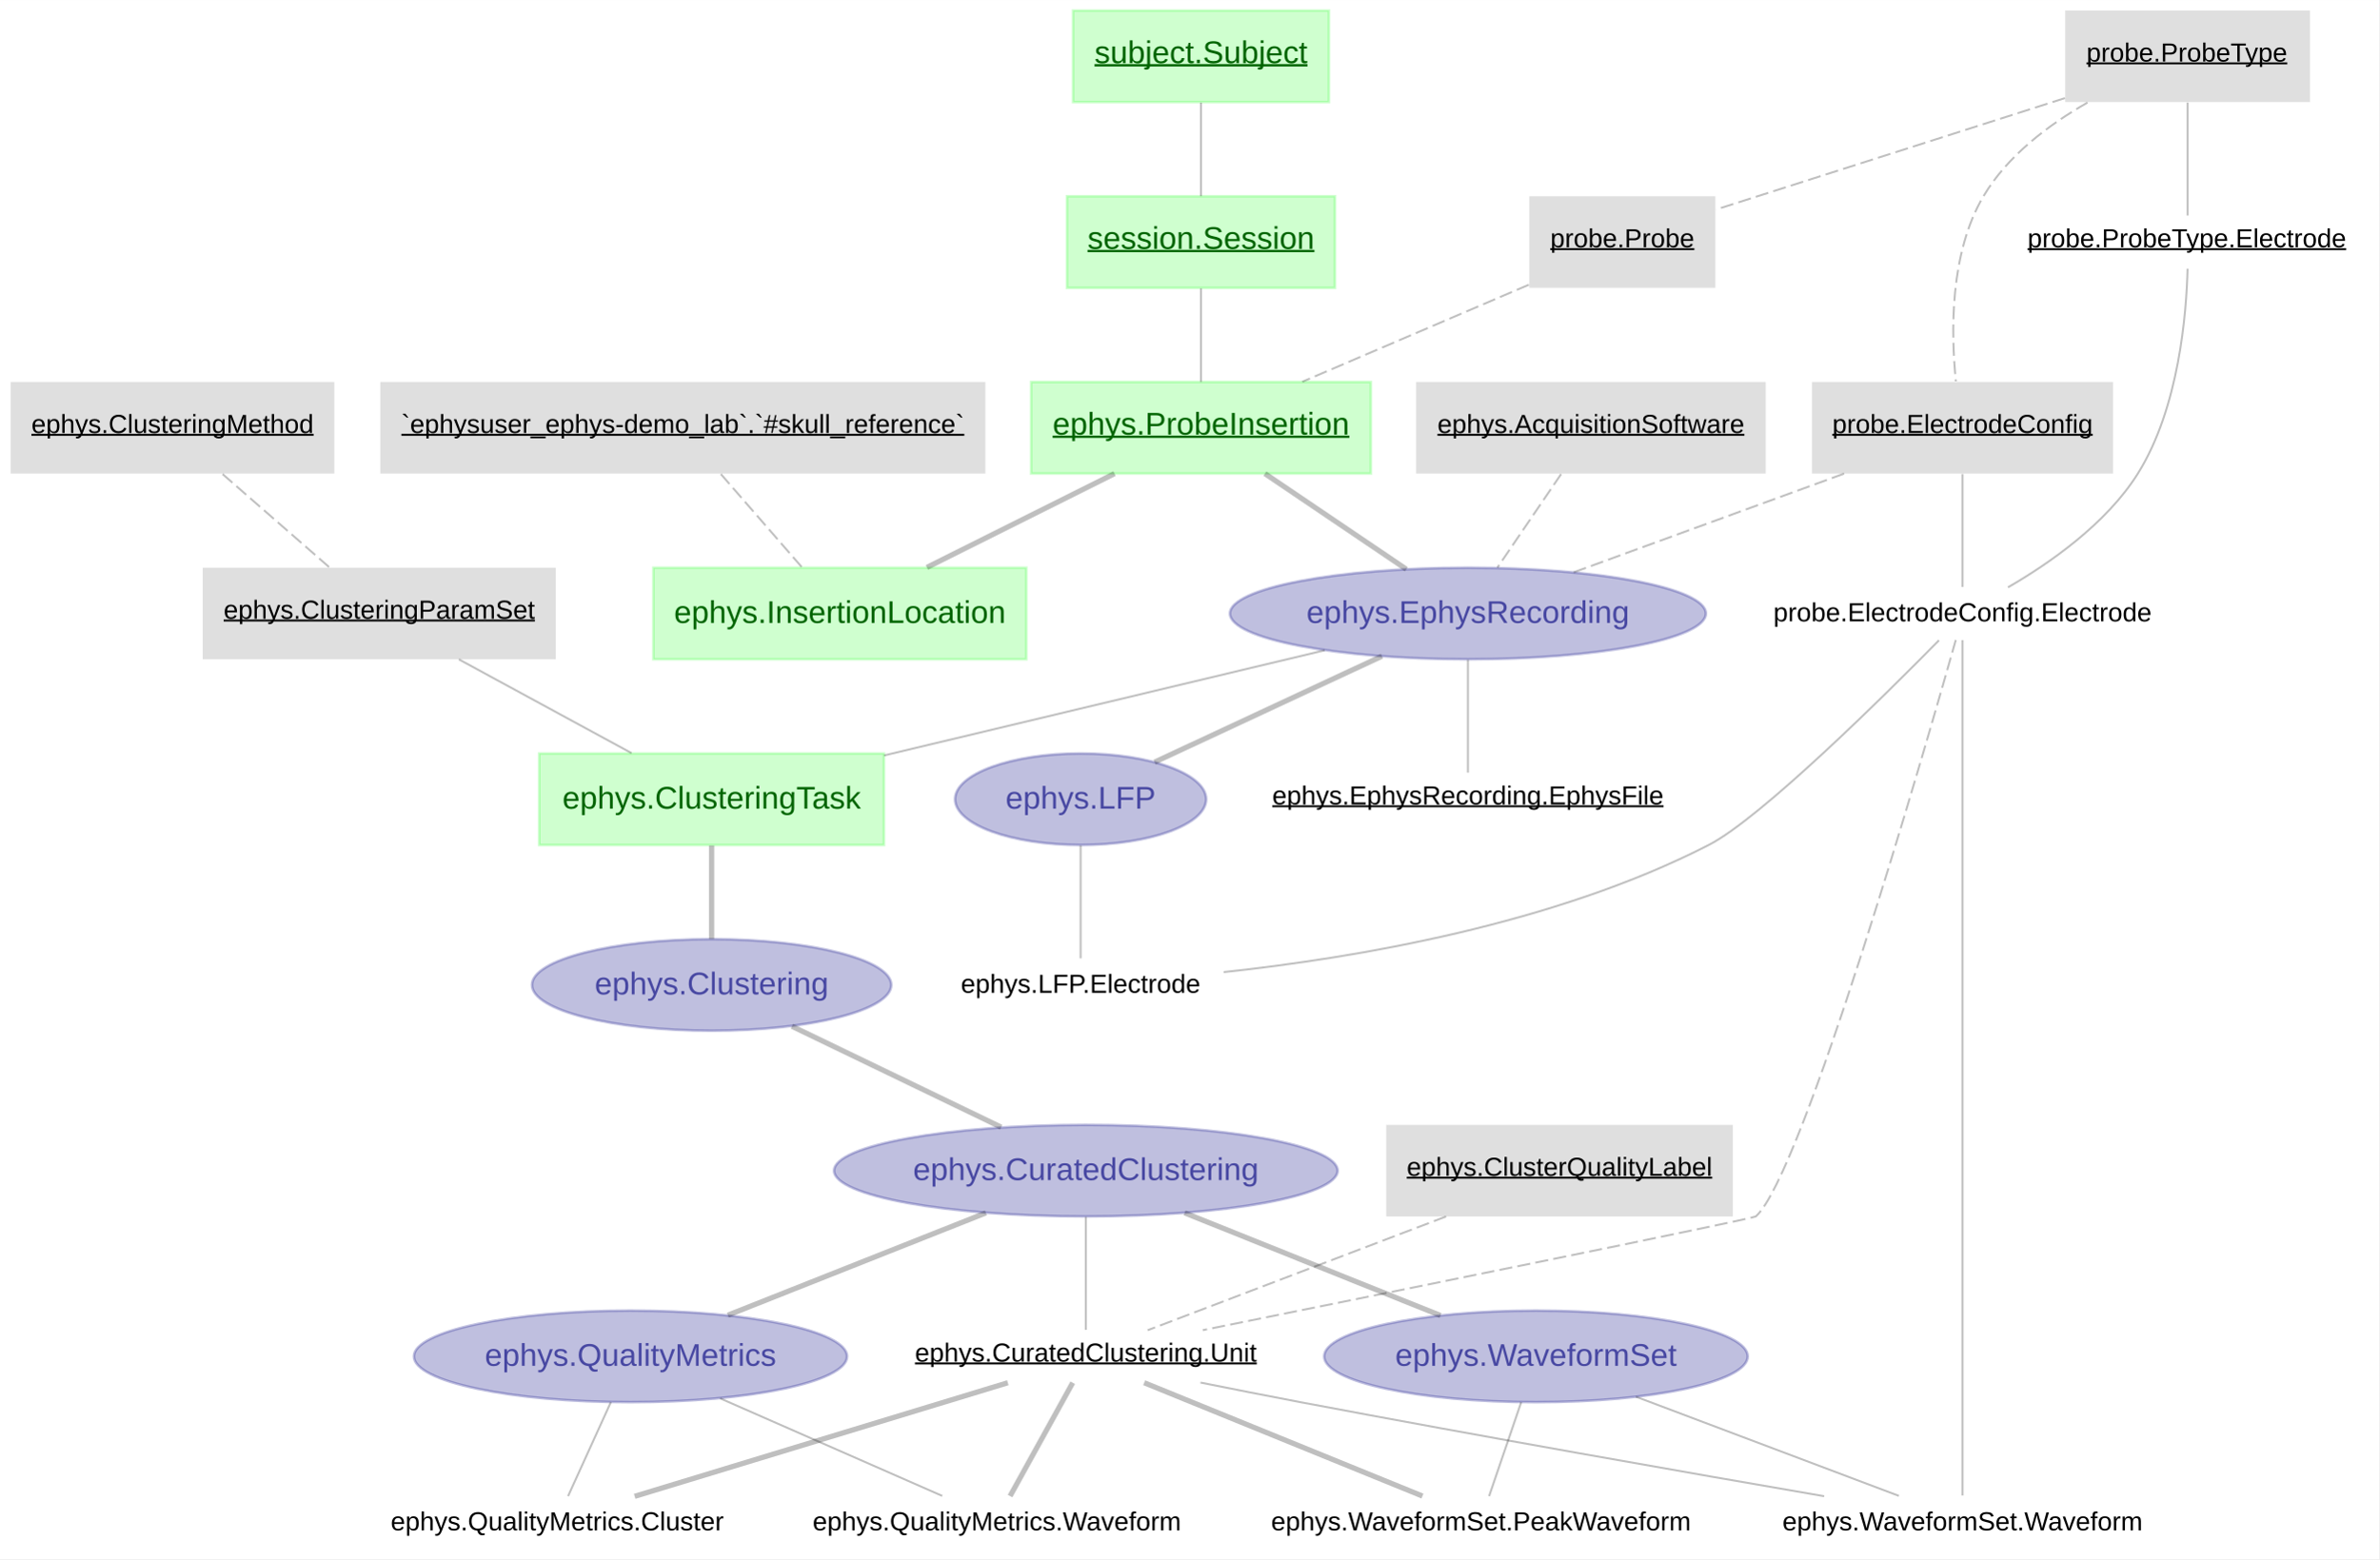
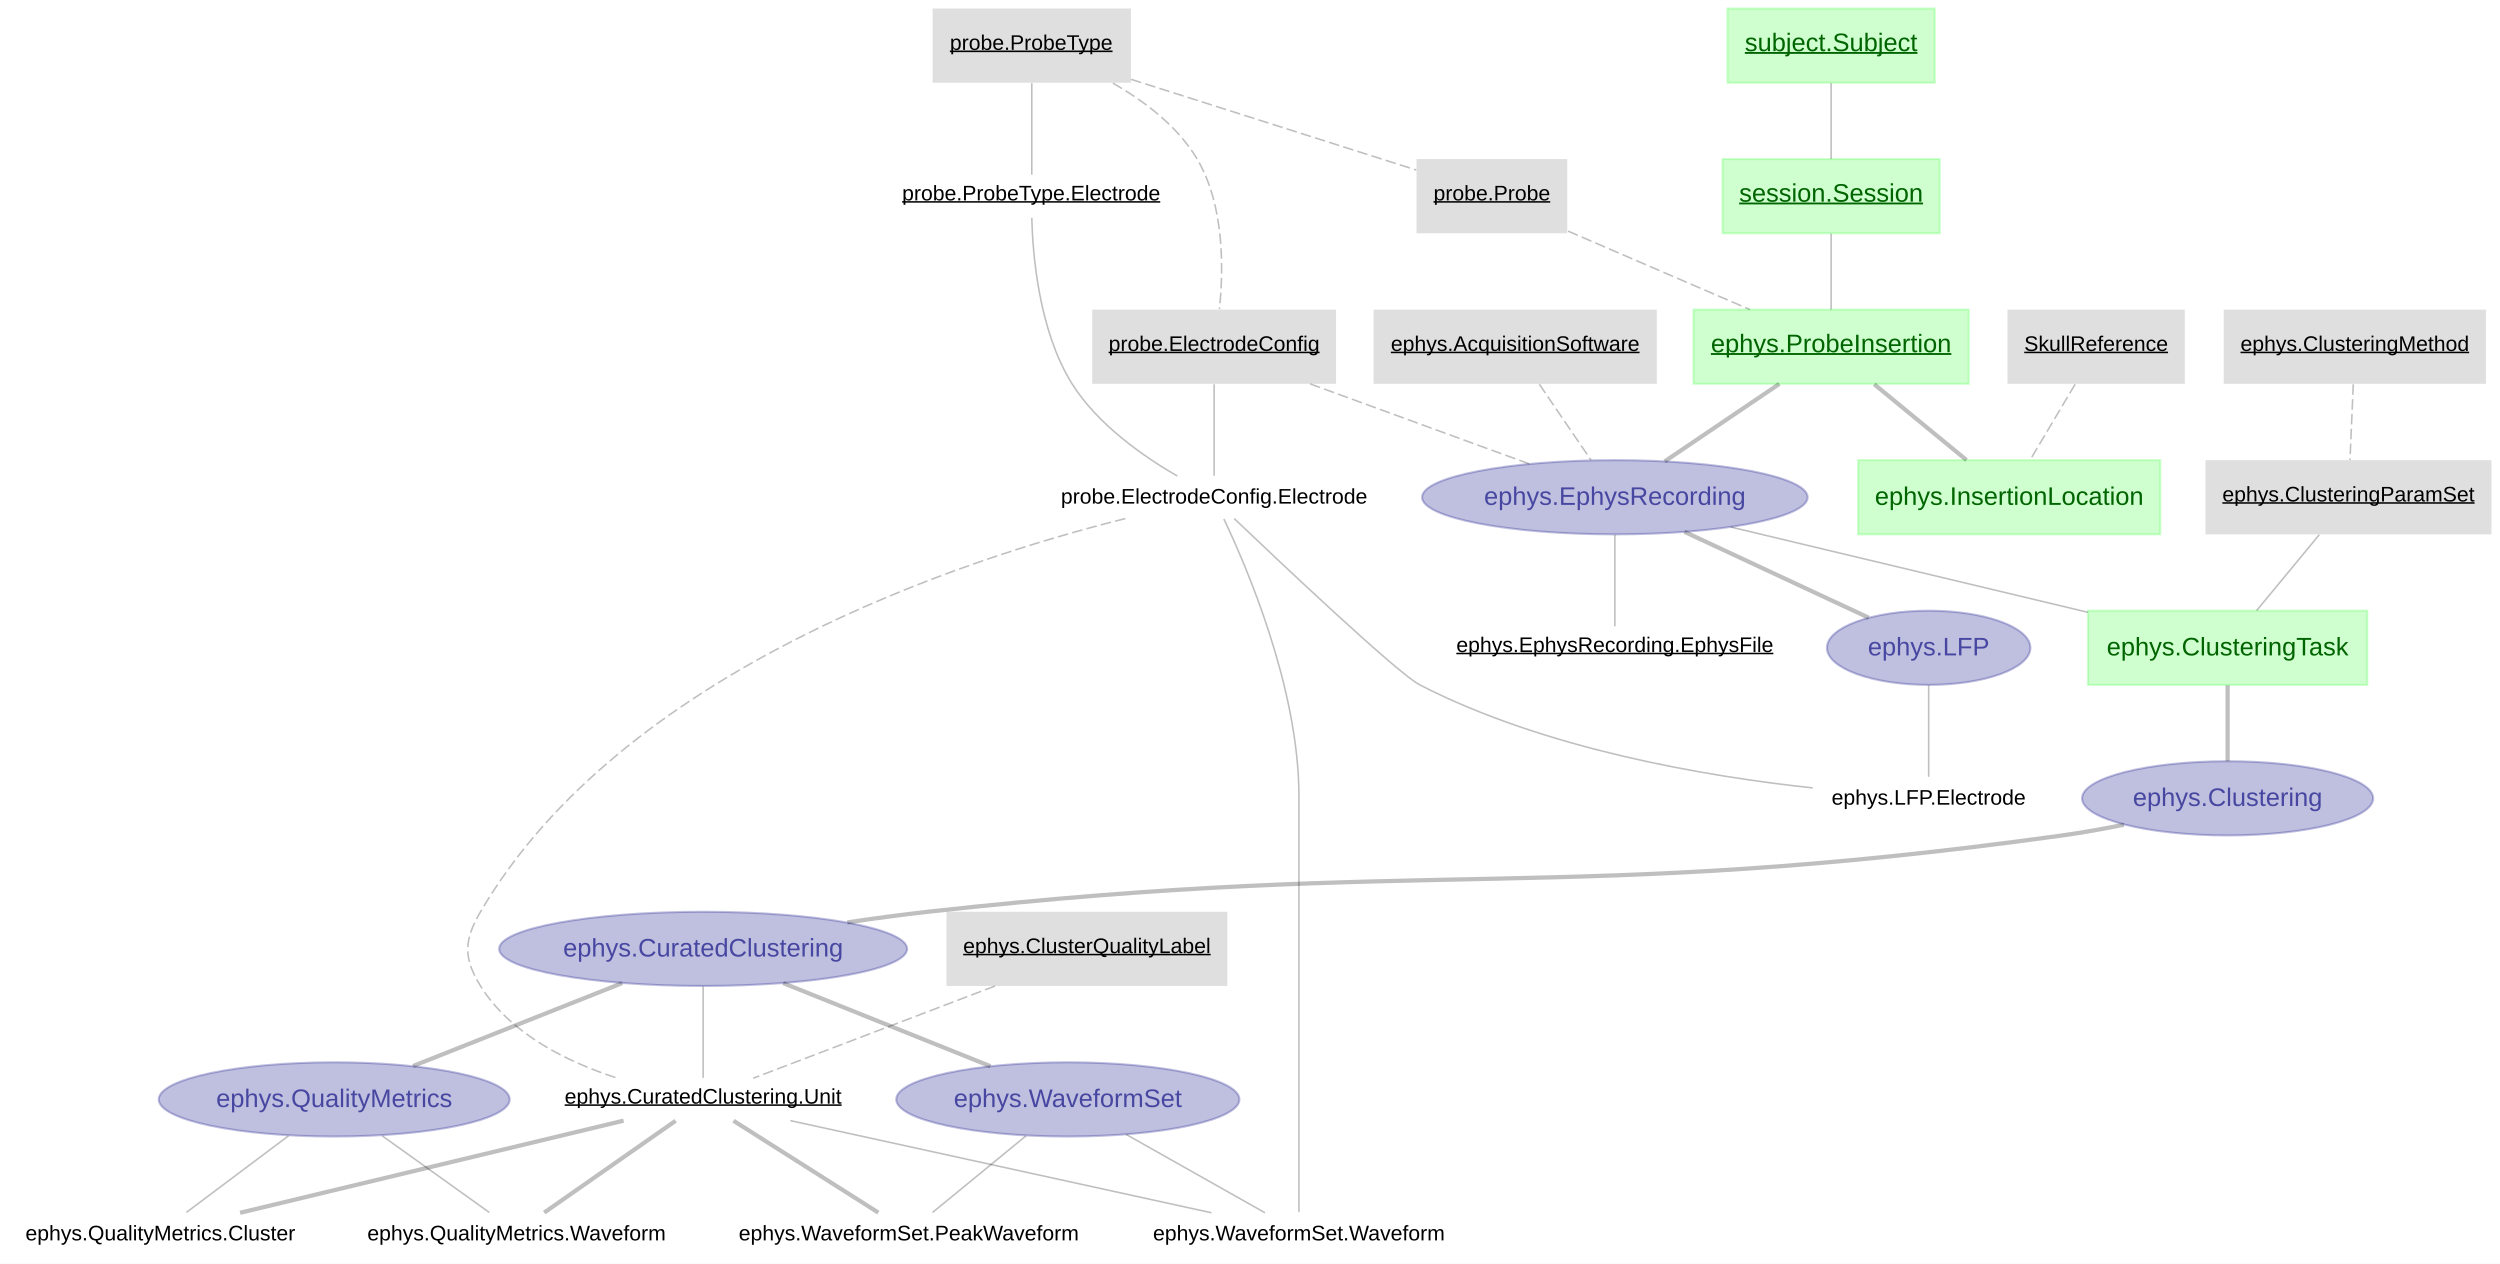
- <svg xmlns="http://www.w3.org/2000/svg" xmlns:xlink="http://www.w3.org/1999/xlink" width="909pt" height="596pt" viewBox="0.00 0.00 909.07 596.00">
+ <svg xmlns="http://www.w3.org/2000/svg" xmlns:xlink="http://www.w3.org/1999/xlink" width="1179pt" height="596pt" viewBox="0.00 0.00 1179.10 596.00">
  <g id="graph0" class="graph" transform="scale(1 1) rotate(0) translate(4 592)">
-     <polygon fill="white" stroke="transparent" points="-4,4 -4,-592 905.07,-592 905.07,4 -4,4" />
+     <polygon fill="white" stroke="transparent" points="-4,4 -4,-592 1175.1,-592 1175.1,4 -4,4" />
    <g id="node1" class="node">
-       <polygon fill="#000000" fill-opacity="0.125" stroke="transparent" points="372.53,-446 141.31,-446 141.31,-411 372.53,-411 372.53,-446" />
-       <text text-anchor="start" x="149.36" y="-426.5" font-family="arial" text-decoration="underline" font-size="10.00">`ephysuser_ephys-demo_lab`.`#skull_reference`</text>
+       <g id="a_node1">
+         <a xlink:title="→ session.Session insertion_number      ------------------------------ → probe.Probe ">
+           <polygon fill="#00ff00" fill-opacity="0.188" stroke="#00ff00" stroke-opacity="0.188" points="924.53,-446 794.73,-446 794.73,-411 924.53,-411 924.53,-446" />
+           <text text-anchor="start" x="802.93" y="-425.9" font-family="arial" text-decoration="underline" font-size="12.00" fill="darkgreen">ephys.ProbeInsertion</text>
+         </a>
+       </g>
+     </g>
+     <g id="node13" class="node">
+       <g id="a_node13">
+         <a xlink:title="→ ephys.ProbeInsertion ------------------------------ → probe.ElectrodeConfig → ephys.AcquisitionSoftware sampling_rate         recording_datetime    recording_duration    ">
+           <ellipse fill="#00007f" fill-opacity="0.251" stroke="#00007f" stroke-opacity="0.251" cx="757.63" cy="-357.5" rx="90.93" ry="17.5" />
+           <text text-anchor="middle" x="757.63" y="-353.9" font-family="arial" font-size="12.00" fill="#00007f" fill-opacity="0.627">ephys.EphysRecording</text>
+         </a>
+       </g>
+     </g>
+     <g id="edge1" class="edge">
+       <path fill="none" stroke="#000000" stroke-width="2" stroke-opacity="0.251" d="M835.2,-410.97C818.81,-399.89 797.35,-385.37 781.16,-374.42" />
+     </g>
+     <g id="node20" class="node">
+       <g id="a_node20">
+         <a xlink:title="→ ephys.ProbeInsertion ------------------------------ → SkullReference ap_location           ml_location           depth                 theta=null            phi=null              beta=null             ">
+           <polygon fill="#00ff00" fill-opacity="0.188" stroke="#00ff00" stroke-opacity="0.188" points="1014.88,-375 872.38,-375 872.38,-340 1014.88,-340 1014.88,-375" />
+           <text text-anchor="middle" x="943.63" y="-353.9" font-family="arial" font-size="12.00" fill="darkgreen">ephys.InsertionLocation</text>
+         </a>
+       </g>
+     </g>
+     <g id="edge2" class="edge">
+       <path fill="none" stroke="#000000" stroke-width="2" stroke-opacity="0.251" d="M879.96,-410.8C893.17,-399.95 910.31,-385.87 923.48,-375.05" />
+     </g>
+     <g id="node2" class="node">
+       <g id="a_node2">
+         <a xlink:title="clustering_method     ------------------------------ clustering_method_desc  ">
+           <polygon fill="#000000" fill-opacity="0.125" stroke="transparent" points="1168.47,-446 1044.79,-446 1044.79,-411 1168.47,-411 1168.47,-446" />
+           <text text-anchor="start" x="1052.71" y="-426.5" font-family="arial" text-decoration="underline" font-size="10.00">ephys.ClusteringMethod</text>
+         </a>
+       </g>
+     </g>
+     <g id="node15" class="node">
+       <g id="a_node15">
+         <a xlink:title="paramset_idx          ------------------------------ → ephys.ClusteringMethod paramset_desc         param_set_hash        params                UNIQUE INDEX (param_set_hash) ">
+           <polygon fill="#000000" fill-opacity="0.125" stroke="transparent" points="1171.08,-375 1036.19,-375 1036.19,-340 1171.08,-340 1171.08,-375" />
+           <text text-anchor="start" x="1044.16" y="-355.5" font-family="arial" text-decoration="underline" font-size="10.00">ephys.ClusteringParamSet</text>
+         </a>
+       </g>
+     </g>
+     <g id="edge3" class="edge">
+       <path fill="none" stroke="#000000" stroke-width="0.75" stroke-dasharray="5,2" stroke-opacity="0.251" d="M1105.9,-410.8C1105.43,-399.95 1104.82,-385.87 1104.35,-375.05" />
+     </g>
+     <g id="node3" class="node">
+       <g id="a_node3">
+         <a xlink:title="→ ephys.EphysRecording → ephys.ClusteringParamSet ------------------------------ clustering_output_dir=&quot;&quot;  task_mode=&quot;load&quot;      ">
+           <polygon fill="#00ff00" fill-opacity="0.188" stroke="#00ff00" stroke-opacity="0.188" points="1112.51,-304 980.75,-304 980.75,-269 1112.51,-269 1112.51,-304" />
+           <text text-anchor="middle" x="1046.63" y="-282.9" font-family="arial" font-size="12.00" fill="darkgreen">ephys.ClusteringTask</text>
+         </a>
+       </g>
+     </g>
+     <g id="node6" class="node">
+       <g id="a_node6">
+         <a xlink:title="→ ephys.ClusteringTask ------------------------------ clustering_time       package_version=&quot;&quot;    ">
+           <ellipse fill="#00007f" fill-opacity="0.251" stroke="#00007f" stroke-opacity="0.251" cx="1046.63" cy="-215.5" rx="68.65" ry="17.5" />
+           <text text-anchor="middle" x="1046.63" y="-211.9" font-family="arial" font-size="12.00" fill="#00007f" fill-opacity="0.627">ephys.Clustering</text>
+         </a>
+       </g>
+     </g>
+     <g id="edge4" class="edge">
+       <path fill="none" stroke="#000000" stroke-width="2" stroke-opacity="0.251" d="M1046.63,-268.8C1046.63,-257.95 1046.63,-243.87 1046.63,-233.05" />
+     </g>
+     <g id="node4" class="node">
+       <g id="a_node4">
+         <a xlink:title="→ ephys.EphysRecording file_path             ">
+           <polygon fill="transparent" stroke="transparent" points="840.15,-296.5 675.11,-296.5 675.11,-276.5 840.15,-276.5 840.15,-296.5" />
+           <text text-anchor="start" x="682.87" y="-284.5" font-family="arial" text-decoration="underline" font-size="10.00">ephys.EphysRecording.EphysFile</text>
+         </a>
+       </g>
+     </g>
+     <g id="node5" class="node">
+       <g id="a_node5">
+         <a xlink:title="→ subject.Subject session_datetime      ">
+           <polygon fill="#00ff00" fill-opacity="0.188" stroke="#00ff00" stroke-opacity="0.188" points="910.84,-517 808.42,-517 808.42,-482 910.84,-482 910.84,-517" />
+           <text text-anchor="start" x="816.27" y="-496.9" font-family="arial" text-decoration="underline" font-size="12.00" fill="darkgreen">session.Session</text>
+         </a>
+       </g>
+     </g>
+     <g id="edge5" class="edge">
+       <path fill="none" stroke="#000000" stroke-width="0.75" stroke-opacity="0.251" d="M859.63,-481.8C859.63,-470.95 859.63,-456.87 859.63,-446.05" />
+     </g>
+     <g id="node12" class="node">
+       <g id="a_node12">
+         <a xlink:title="→ ephys.Clustering ">
+           <ellipse fill="#00007f" fill-opacity="0.251" stroke="#00007f" stroke-opacity="0.251" cx="327.63" cy="-144.5" rx="96.21" ry="17.5" />
+           <text text-anchor="middle" x="327.63" y="-140.9" font-family="arial" font-size="12.00" fill="#00007f" fill-opacity="0.627">ephys.CuratedClustering</text>
+         </a>
+       </g>
+     </g>
+     <g id="edge6" class="edge">
+       <path fill="none" stroke="#000000" stroke-width="2" stroke-opacity="0.251" d="M997.72,-203.05C988.12,-201.12 978.09,-199.31 968.63,-198 732.57,-165.26 670.48,-188.35 433.63,-162 421.32,-160.63 408.25,-158.86 395.65,-156.99" />
+     </g>
+     <g id="node7" class="node">
+       <g id="a_node7">
+         <a xlink:title="probe                 ------------------------------ → probe.ProbeType probe_comment=&quot;&quot;      ">
+           <polygon fill="#000000" fill-opacity="0.125" stroke="transparent" points="735.17,-517 664.09,-517 664.09,-482 735.17,-482 735.17,-517" />
+           <text text-anchor="start" x="672.11" y="-497.5" font-family="arial" text-decoration="underline" font-size="10.00">probe.Probe</text>
+         </a>
+       </g>
+     </g>
+     <g id="edge7" class="edge">
+       <path fill="none" stroke="#000000" stroke-width="0.75" stroke-dasharray="5,2" stroke-opacity="0.251" d="M735.54,-483.02C761.06,-472.01 795.29,-457.25 821.33,-446.02" />
+     </g>
+     <g id="node8" class="node">
+       <g id="a_node8">
+         <a xlink:title="→ ephys.QualityMetrics → ephys.CuratedClustering.Unit ------------------------------ amplitude             duration              halfwidth=null        pt_ratio=null         repolarization_slope=null  recovery_slope=null   spread=null           velocity_above=null   velocity_below=null   ">
+           <polygon fill="transparent" stroke="transparent" points="318.28,-20 160.98,-20 160.98,0 318.28,0 318.28,-20" />
+           <text text-anchor="middle" x="239.63" y="-7" font-family="arial" font-size="10.00">ephys.QualityMetrics.Waveform</text>
+         </a>
+       </g>
+     </g>
+     <g id="node9" class="node">
+       <g id="a_node9">
+         <a xlink:title="probe_type            ">
+           <polygon fill="#000000" fill-opacity="0.125" stroke="transparent" points="529.4,-588 435.86,-588 435.86,-553 529.4,-553 529.4,-588" />
+           <text text-anchor="start" x="444" y="-568.5" font-family="arial" text-decoration="underline" font-size="10.00">probe.ProbeType</text>
+         </a>
+       </g>
+     </g>
+     <g id="edge8" class="edge">
+       <path fill="none" stroke="#000000" stroke-width="0.75" stroke-dasharray="5,2" stroke-opacity="0.251" d="M529.45,-554.61C569.82,-541.78 627.24,-523.52 663.97,-511.84" />
+     </g>
+     <g id="node11" class="node">
+       <g id="a_node11">
+         <a xlink:title="electrode_config_hash  ------------------------------ → probe.ProbeType electrode_config_name  ">
+           <polygon fill="#000000" fill-opacity="0.125" stroke="transparent" points="626.14,-446 511.12,-446 511.12,-411 626.14,-411 626.14,-446" />
+           <text text-anchor="start" x="518.88" y="-426.5" font-family="arial" text-decoration="underline" font-size="10.00">probe.ElectrodeConfig</text>
+         </a>
+       </g>
+     </g>
+     <g id="edge9" class="edge">
+       <path fill="none" stroke="#000000" stroke-width="0.75" stroke-dasharray="5,2" stroke-opacity="0.251" d="M520.87,-552.82C535.79,-544.31 551.48,-532.45 560.63,-517 573.54,-495.21 573.07,-464.89 571.14,-446.26" />
+     </g>
+     <g id="node26" class="node">
+       <g id="a_node26">
+         <a xlink:title="→ probe.ProbeType electrode             ------------------------------ shank                 shank_col             shank_row             x_coord=null          y_coord=null          ">
+           <polygon fill="transparent" stroke="transparent" points="551.93,-509.5 413.34,-509.5 413.34,-489.5 551.93,-489.5 551.93,-509.5" />
+           <text text-anchor="start" x="421.48" y="-497.5" font-family="arial" text-decoration="underline" font-size="10.00">probe.ProbeType.Electrode</text>
+         </a>
+       </g>
+     </g>
+     <g id="edge10" class="edge">
+       <path fill="none" stroke="#000000" stroke-width="0.75" stroke-opacity="0.251" d="M482.63,-552.8C482.63,-539.24 482.63,-520.62 482.63,-509.65" />
+     </g>
+     <g id="node10" class="node">
+       <g id="a_node10">
+         <a xlink:title="→ ephys.LFP → probe.ElectrodeConfig.Electrode ------------------------------ lfp                   ">
+           <polygon fill="transparent" stroke="transparent" points="959.96,-225.5 851.3,-225.5 851.3,-205.5 959.96,-205.5 959.96,-225.5" />
+           <text text-anchor="middle" x="905.63" y="-212.5" font-family="arial" font-size="10.00">ephys.LFP.Electrode</text>
+         </a>
+       </g>
+     </g>
+     <g id="edge11" class="edge">
+       <path fill="none" stroke="#000000" stroke-width="0.75" stroke-dasharray="5,2" stroke-opacity="0.251" d="M613.9,-410.97C645.35,-399.49 686.9,-384.32 717.23,-373.25" />
+     </g>
+     <g id="node18" class="node">
+       <g id="a_node18">
+         <a xlink:title="→ probe.ElectrodeConfig → probe.ProbeType.Electrode ">
+           <polygon fill="transparent" stroke="transparent" points="648.66,-367.5 488.6,-367.5 488.6,-347.5 648.66,-347.5 648.66,-367.5" />
+           <text text-anchor="middle" x="568.63" y="-354.5" font-family="arial" font-size="10.00">probe.ElectrodeConfig.Electrode</text>
+         </a>
+       </g>
+     </g>
+     <g id="edge12" class="edge">
+       <path fill="none" stroke="#000000" stroke-width="0.75" stroke-opacity="0.251" d="M568.63,-410.8C568.63,-397.24 568.63,-378.62 568.63,-367.65" />
+     </g>
+     <g id="node14" class="node">
+       <g id="a_node14">
+         <a xlink:title="→ ephys.CuratedClustering unit                  ------------------------------ → probe.ElectrodeConfig.Electrode → ephys.ClusterQualityLabel spike_count           spike_times           spike_sites           spike_depths=null     ">
+           <polygon fill="transparent" stroke="transparent" points="400.75,-83.5 254.51,-83.5 254.51,-63.5 400.75,-63.5 400.75,-83.5" />
+           <text text-anchor="start" x="262.32" y="-71.5" font-family="arial" text-decoration="underline" font-size="10.00">ephys.CuratedClustering.Unit</text>
+         </a>
+       </g>
+     </g>
+     <g id="edge13" class="edge">
+       <path fill="none" stroke="#000000" stroke-width="0.75" stroke-opacity="0.251" d="M327.63,-126.8C327.63,-113.24 327.63,-94.62 327.63,-83.65" />
+     </g>
+     <g id="node17" class="node">
+       <g id="a_node17">
+         <a xlink:title="→ ephys.CuratedClustering ">
+           <ellipse fill="#00007f" fill-opacity="0.251" stroke="#00007f" stroke-opacity="0.251" cx="153.63" cy="-73.5" rx="82.76" ry="17.5" />
+           <text text-anchor="middle" x="153.63" y="-69.9" font-family="arial" font-size="12.00" fill="#00007f" fill-opacity="0.627">ephys.QualityMetrics</text>
+         </a>
+       </g>
+     </g>
+     <g id="edge14" class="edge">
+       <path fill="none" stroke="#000000" stroke-width="2" stroke-opacity="0.251" d="M289.45,-128.36C260.13,-116.73 219.89,-100.78 190.83,-89.25" />
+     </g>
+     <g id="node19" class="node">
+       <g id="a_node19">
+         <a xlink:title="→ ephys.CuratedClustering ">
+           <ellipse fill="#00007f" fill-opacity="0.251" stroke="#00007f" stroke-opacity="0.251" cx="499.63" cy="-73.5" rx="80.93" ry="17.5" />
+           <text text-anchor="middle" x="499.63" y="-69.9" font-family="arial" font-size="12.00" fill="#00007f" fill-opacity="0.627">ephys.WaveformSet</text>
+         </a>
+       </g>
+     </g>
+     <g id="edge15" class="edge">
+       <path fill="none" stroke="#000000" stroke-width="2" stroke-opacity="0.251" d="M365.38,-128.36C394.45,-116.69 434.4,-100.67 463.15,-89.13" />
+     </g>
+     <g id="edge16" class="edge">
+       <path fill="none" stroke="#000000" stroke-width="0.75" stroke-opacity="0.251" d="M812.33,-343.44C860.19,-332.01 929.84,-315.38 980.76,-303.23" />
+     </g>
+     <g id="edge17" class="edge">
+       <path fill="none" stroke="#000000" stroke-width="0.75" stroke-opacity="0.251" d="M757.63,-339.8C757.63,-326.24 757.63,-307.62 757.63,-296.65" />
+     </g>
+     <g id="node23" class="node">
+       <g id="a_node23">
+         <a xlink:title="→ ephys.EphysRecording ------------------------------ lfp_sampling_rate     lfp_time_stamps       lfp_mean              ">
+           <ellipse fill="#00007f" fill-opacity="0.251" stroke="#00007f" stroke-opacity="0.251" cx="905.63" cy="-286.5" rx="47.98" ry="17.5" />
+           <text text-anchor="middle" x="905.63" y="-282.9" font-family="arial" font-size="12.00" fill="#00007f" fill-opacity="0.627">ephys.LFP</text>
+         </a>
+       </g>
+     </g>
+     <g id="edge18" class="edge">
+       <path fill="none" stroke="#000000" stroke-width="2" stroke-opacity="0.251" d="M790.48,-341.19C816.54,-329.04 852.58,-312.23 877.36,-300.68" />
+     </g>
+     <g id="edge19" class="edge">
+       <path fill="none" stroke="#000000" stroke-width="2" stroke-opacity="0.251" d="M314.65,-63.43C298.01,-51.8 269.33,-31.76 252.67,-20.11" />
+     </g>
+     <g id="node25" class="node">
+       <g id="a_node25">
+         <a xlink:title="→ ephys.WaveformSet → ephys.CuratedClustering.Unit ------------------------------ peak_electrode_waveform  ">
+           <polygon fill="transparent" stroke="transparent" points="513.3,-20 335.96,-20 335.96,0 513.3,0 513.3,-20" />
+           <text text-anchor="middle" x="424.63" y="-7" font-family="arial" font-size="10.00">ephys.WaveformSet.PeakWaveform</text>
+         </a>
+       </g>
+     </g>
+     <g id="edge20" class="edge">
+       <path fill="none" stroke="#000000" stroke-width="2" stroke-opacity="0.251" d="M341.94,-63.43C360.28,-51.8 391.89,-31.76 410.26,-20.11" />
+     </g>
+     <g id="node27" class="node">
+       <g id="a_node27">
+         <a xlink:title="→ ephys.WaveformSet → ephys.CuratedClustering.Unit → probe.ElectrodeConfig.Electrode ------------------------------ waveform_mean         waveforms=null        ">
+           <polygon fill="transparent" stroke="transparent" points="686,-20 531.26,-20 531.26,0 686,0 686,-20" />
+           <text text-anchor="middle" x="608.63" y="-7" font-family="arial" font-size="10.00">ephys.WaveformSet.Waveform</text>
+         </a>
+       </g>
+     </g>
+     <g id="edge21" class="edge">
+       <path fill="none" stroke="#000000" stroke-width="0.75" stroke-opacity="0.251" d="M368.79,-63.49C421.99,-51.85 514.1,-31.69 567.36,-20.03" />
+     </g>
+     <g id="node28" class="node">
+       <g id="a_node28">
+         <a xlink:title="→ ephys.QualityMetrics → ephys.CuratedClustering.Unit ------------------------------ firing_rate=null      snr=null              presence_ratio=null   isi_violation=null    number_violation=null  amplitude_cutoff=null  isolation_distance=null  l_ratio=null          d_prime=null          nn_hit_rate=null      nn_miss_rate=null     silhouette_score=null  max_drift=null        cumulative_drift=null  contamination_rate=null  ">
+           <polygon fill="transparent" stroke="transparent" points="143.39,-20 -0.13,-20 -0.13,0 143.39,0 143.39,-20" />
+           <text text-anchor="middle" x="71.63" y="-7" font-family="arial" font-size="10.00">ephys.QualityMetrics.Cluster</text>
+         </a>
+       </g>
+     </g>
+     <g id="edge22" class="edge">
+       <path fill="none" stroke="#000000" stroke-width="2" stroke-opacity="0.251" d="M290.13,-63.49C241.66,-51.85 157.75,-31.69 109.23,-20.03" />
+     </g>
+     <g id="edge23" class="edge">
+       <path fill="none" stroke="#000000" stroke-width="0.75" stroke-opacity="0.251" d="M1089.83,-339.8C1080.87,-328.95 1069.24,-314.87 1060.3,-304.05" />
    </g>
    <g id="node16" class="node">
      <g id="a_node16">
-         <a xlink:title="→ ephys.ProbeInsertion ------------------------------ → `ephysuser_ephys-demo_lab`.`#skull_reference` ap_location           ml_location           depth                 theta=null            phi=null              beta=null             ">
-           <polygon fill="#00ff00" fill-opacity="0.188" stroke="#00ff00" stroke-opacity="0.188" points="388.17,-375 245.67,-375 245.67,-340 388.17,-340 388.17,-375" />
-           <text text-anchor="middle" x="316.92" y="-353.9" font-family="arial" font-size="12.00" fill="darkgreen">ephys.InsertionLocation</text>
-         </a>
-       </g>
-     </g>
-     <g id="edge1" class="edge">
-       <path fill="none" stroke="#000000" stroke-width="0.75" stroke-dasharray="5,2" stroke-opacity="0.251" d="M271.44,-410.8C280.88,-399.95 293.12,-385.87 302.53,-375.05" />
-     </g>
-     <g id="node2" class="node">
-       <g id="a_node2">
+         <a xlink:title="acq_software          ">
+           <polygon fill="#000000" fill-opacity="0.125" stroke="transparent" points="777.42,-446 643.84,-446 643.84,-411 777.42,-411 777.42,-446" />
+           <text text-anchor="start" x="651.99" y="-426.5" font-family="arial" text-decoration="underline" font-size="10.00">ephys.AcquisitionSoftware</text>
+         </a>
+       </g>
+     </g>
+     <g id="edge24" class="edge">
+       <path fill="none" stroke="#000000" stroke-width="0.75" stroke-dasharray="5,2" stroke-opacity="0.251" d="M722.01,-410.8C729.4,-399.95 738.99,-385.87 746.36,-375.05" />
+     </g>
+     <g id="edge25" class="edge">
+       <path fill="none" stroke="#000000" stroke-width="0.75" stroke-opacity="0.251" d="M176.23,-56.34C192.35,-44.81 213.46,-29.72 226.78,-20.19" />
+     </g>
+     <g id="edge26" class="edge">
+       <path fill="none" stroke="#000000" stroke-width="0.75" stroke-opacity="0.251" d="M132.09,-56.34C116.71,-44.81 96.59,-29.72 83.88,-20.19" />
+     </g>
+     <g id="edge27" class="edge">
+       <path fill="none" stroke="#000000" stroke-width="0.75" stroke-opacity="0.251" d="M578.07,-347.48C600.4,-326.2 655.39,-274.26 665.63,-269 724.62,-238.69 800.5,-225.83 850.98,-220.41" />
+     </g>
+     <g id="edge28" class="edge">
+       <path fill="none" stroke="#000000" stroke-width="0.75" stroke-dasharray="5,2" stroke-opacity="0.251" d="M526.8,-347.45C450.24,-328.37 289.35,-276.05 222.63,-162 214.78,-148.57 214.45,-140.23 222.63,-127 236.67,-104.29 263.83,-91.07 287.02,-83.58" />
+     </g>
+     <g id="edge29" class="edge">
+       <path fill="none" stroke="#000000" stroke-width="0.75" stroke-opacity="0.251" d="M573.22,-347.26C583.73,-325.21 608.63,-267.56 608.63,-216.5 608.63,-216.5 608.63,-216.5 608.63,-143.5 608.63,-97.26 608.63,-41.95 608.63,-20.32" />
+     </g>
+     <g id="edge30" class="edge">
+       <path fill="none" stroke="#000000" stroke-width="0.75" stroke-opacity="0.251" d="M479.93,-56.34C465.86,-44.81 447.46,-29.72 435.83,-20.19" />
+     </g>
+     <g id="edge31" class="edge">
+       <path fill="none" stroke="#000000" stroke-width="0.75" stroke-opacity="0.251" d="M527.14,-56.98C547.82,-45.31 575.45,-29.72 592.63,-20.02" />
+     </g>
+     <g id="node21" class="node">
+       <g id="a_node21">
        <a xlink:title="subject               ------------------------------ subject_nickname=&quot;&quot;   sex                   subject_birth_date    subject_description=&quot;&quot;  ">
-           <polygon fill="#00ff00" fill-opacity="0.188" stroke="#00ff00" stroke-opacity="0.188" points="503.8,-588 406.04,-588 406.04,-553 503.8,-553 503.8,-588" />
-           <text text-anchor="start" x="414.23" y="-567.9" font-family="arial" text-decoration="underline" font-size="12.00" fill="darkgreen">subject.Subject</text>
-         </a>
-       </g>
-     </g>
-     <g id="node3" class="node">
-       <g id="a_node3">
-         <a xlink:title="→ subject.Subject session_datetime      ">
-           <polygon fill="#00ff00" fill-opacity="0.188" stroke="#00ff00" stroke-opacity="0.188" points="506.13,-517 403.71,-517 403.71,-482 506.13,-482 506.13,-517" />
-           <text text-anchor="start" x="411.56" y="-496.9" font-family="arial" text-decoration="underline" font-size="12.00" fill="darkgreen">session.Session</text>
-         </a>
-       </g>
-     </g>
-     <g id="edge2" class="edge">
-       <path fill="none" stroke="#000000" stroke-width="0.75" stroke-opacity="0.251" d="M454.92,-552.8C454.92,-541.95 454.92,-527.87 454.92,-517.05" />
-     </g>
-     <g id="node6" class="node">
-       <g id="a_node6">
-         <a xlink:title="→ session.Session insertion_number      ------------------------------ → probe.Probe ">
-           <polygon fill="#00ff00" fill-opacity="0.188" stroke="#00ff00" stroke-opacity="0.188" points="519.82,-446 390.02,-446 390.02,-411 519.82,-411 519.82,-446" />
-           <text text-anchor="start" x="398.22" y="-425.9" font-family="arial" text-decoration="underline" font-size="12.00" fill="darkgreen">ephys.ProbeInsertion</text>
-         </a>
-       </g>
-     </g>
-     <g id="edge3" class="edge">
-       <path fill="none" stroke="#000000" stroke-width="0.75" stroke-opacity="0.251" d="M454.92,-481.8C454.92,-470.95 454.92,-456.87 454.92,-446.05" />
-     </g>
-     <g id="node4" class="node">
-       <g id="a_node4">
-         <a xlink:title="→ ephys.CuratedClustering ">
-           <ellipse fill="#00007f" fill-opacity="0.251" stroke="#00007f" stroke-opacity="0.251" cx="236.92" cy="-73.5" rx="82.76" ry="17.5" />
-           <text text-anchor="middle" x="236.92" y="-69.9" font-family="arial" font-size="12.00" fill="#00007f" fill-opacity="0.627">ephys.QualityMetrics</text>
-         </a>
-       </g>
-     </g>
-     <g id="node11" class="node">
-       <g id="a_node11">
-         <a xlink:title="→ ephys.QualityMetrics → ephys.CuratedClustering.Unit ------------------------------ firing_rate=null      snr=null              presence_ratio=null   isi_violation=null    number_violation=null  amplitude_cutoff=null  isolation_distance=null  l_ratio=null          d_prime=null          nn_hit_rate=null      nn_miss_rate=null     silhouette_score=null  max_drift=null        cumulative_drift=null  contamination_rate=null  ">
-           <polygon fill="transparent" stroke="transparent" points="280.68,-20 137.16,-20 137.16,0 280.68,0 280.68,-20" />
-           <text text-anchor="middle" x="208.92" y="-7" font-family="arial" font-size="10.00">ephys.QualityMetrics.Cluster</text>
-         </a>
-       </g>
-     </g>
-     <g id="edge4" class="edge">
-       <path fill="none" stroke="#000000" stroke-width="0.75" stroke-opacity="0.251" d="M229.41,-56.02C224.17,-44.49 217.35,-29.53 213.06,-20.09" />
-     </g>
-     <g id="node15" class="node">
-       <g id="a_node15">
-         <a xlink:title="→ ephys.QualityMetrics → ephys.CuratedClustering.Unit ------------------------------ amplitude             duration              halfwidth=null        pt_ratio=null         repolarization_slope=null  recovery_slope=null   spread=null           velocity_above=null   velocity_below=null   ">
-           <polygon fill="transparent" stroke="transparent" points="455.57,-20 298.27,-20 298.27,0 455.57,0 455.57,-20" />
-           <text text-anchor="middle" x="376.92" y="-7" font-family="arial" font-size="10.00">ephys.QualityMetrics.Waveform</text>
-         </a>
-       </g>
-     </g>
-     <g id="edge5" class="edge">
-       <path fill="none" stroke="#000000" stroke-width="0.75" stroke-opacity="0.251" d="M271.17,-57.46C297.72,-45.79 333.65,-30.01 356.05,-20.17" />
-     </g>
-     <g id="node5" class="node">
-       <g id="a_node5">
-         <a xlink:title="→ ephys.EphysRecording → ephys.ClusteringParamSet ------------------------------ clustering_output_dir=&quot;&quot;  task_mode=&quot;load&quot;      ">
-           <polygon fill="#00ff00" fill-opacity="0.188" stroke="#00ff00" stroke-opacity="0.188" points="333.8,-304 202.04,-304 202.04,-269 333.8,-269 333.8,-304" />
-           <text text-anchor="middle" x="267.92" y="-282.9" font-family="arial" font-size="12.00" fill="darkgreen">ephys.ClusteringTask</text>
-         </a>
-       </g>
-     </g>
-     <g id="node9" class="node">
-       <g id="a_node9">
-         <a xlink:title="→ ephys.ClusteringTask ------------------------------ clustering_time       package_version=&quot;&quot;    ">
-           <ellipse fill="#00007f" fill-opacity="0.251" stroke="#00007f" stroke-opacity="0.251" cx="267.92" cy="-215.5" rx="68.65" ry="17.5" />
-           <text text-anchor="middle" x="267.92" y="-211.9" font-family="arial" font-size="12.00" fill="#00007f" fill-opacity="0.627">ephys.Clustering</text>
-         </a>
-       </g>
-     </g>
-     <g id="edge6" class="edge">
-       <path fill="none" stroke="#000000" stroke-width="2" stroke-opacity="0.251" d="M267.92,-268.8C267.92,-257.95 267.92,-243.87 267.92,-233.05" />
-     </g>
-     <g id="node7" class="node">
-       <g id="a_node7">
-         <a xlink:title="→ ephys.ProbeInsertion ------------------------------ → probe.ElectrodeConfig → ephys.AcquisitionSoftware sampling_rate         recording_datetime    recording_duration    ">
-           <ellipse fill="#00007f" fill-opacity="0.251" stroke="#00007f" stroke-opacity="0.251" cx="556.92" cy="-357.5" rx="90.93" ry="17.5" />
-           <text text-anchor="middle" x="556.92" y="-353.9" font-family="arial" font-size="12.00" fill="#00007f" fill-opacity="0.627">ephys.EphysRecording</text>
-         </a>
-       </g>
-     </g>
-     <g id="edge7" class="edge">
-       <path fill="none" stroke="#000000" stroke-width="2" stroke-opacity="0.251" d="M479.35,-410.97C495.73,-399.89 517.19,-385.37 533.39,-374.42" />
-     </g>
-     <g id="edge8" class="edge">
-       <path fill="none" stroke="#000000" stroke-width="2" stroke-opacity="0.251" d="M421.86,-410.97C400.18,-400.13 371.91,-386 350.18,-375.13" />
-     </g>
-     <g id="edge9" class="edge">
-       <path fill="none" stroke="#000000" stroke-width="0.75" stroke-opacity="0.251" d="M502.22,-343.44C454.36,-332.01 384.71,-315.38 333.79,-303.23" />
-     </g>
-     <g id="node10" class="node">
-       <g id="a_node10">
-         <a xlink:title="→ ephys.EphysRecording file_path             ">
-           <polygon fill="transparent" stroke="transparent" points="639.44,-296.5 474.4,-296.5 474.4,-276.5 639.44,-276.5 639.44,-296.5" />
-           <text text-anchor="start" x="482.16" y="-284.5" font-family="arial" text-decoration="underline" font-size="10.00">ephys.EphysRecording.EphysFile</text>
-         </a>
-       </g>
-     </g>
-     <g id="edge10" class="edge">
-       <path fill="none" stroke="#000000" stroke-width="0.75" stroke-opacity="0.251" d="M556.92,-339.8C556.92,-326.24 556.92,-307.62 556.92,-296.65" />
-     </g>
-     <g id="node28" class="node">
-       <g id="a_node28">
-         <a xlink:title="→ ephys.EphysRecording ------------------------------ lfp_sampling_rate     lfp_time_stamps       lfp_mean              ">
-           <ellipse fill="#00007f" fill-opacity="0.251" stroke="#00007f" stroke-opacity="0.251" cx="408.92" cy="-286.5" rx="47.98" ry="17.5" />
-           <text text-anchor="middle" x="408.92" y="-282.9" font-family="arial" font-size="12.00" fill="#00007f" fill-opacity="0.627">ephys.LFP</text>
-         </a>
-       </g>
-     </g>
-     <g id="edge11" class="edge">
-       <path fill="none" stroke="#000000" stroke-width="2" stroke-opacity="0.251" d="M524.07,-341.19C498.01,-329.04 461.97,-312.23 437.19,-300.68" />
-     </g>
-     <g id="node8" class="node">
-       <g id="a_node8">
+           <polygon fill="#00ff00" fill-opacity="0.188" stroke="#00ff00" stroke-opacity="0.188" points="908.51,-588 810.75,-588 810.75,-553 908.51,-553 908.51,-588" />
+           <text text-anchor="start" x="818.94" y="-567.9" font-family="arial" text-decoration="underline" font-size="12.00" fill="darkgreen">subject.Subject</text>
+         </a>
+       </g>
+     </g>
+     <g id="edge32" class="edge">
+       <path fill="none" stroke="#000000" stroke-width="0.75" stroke-opacity="0.251" d="M859.63,-552.8C859.63,-541.95 859.63,-527.87 859.63,-517.05" />
+     </g>
+     <g id="node22" class="node">
+       <g id="a_node22">
        <a xlink:title="cluster_quality_label  ------------------------------ cluster_quality_description  ">
-           <polygon fill="#000000" fill-opacity="0.125" stroke="transparent" points="658.15,-162 525.69,-162 525.69,-127 658.15,-127 658.15,-162" />
-           <text text-anchor="start" x="533.55" y="-142.5" font-family="arial" text-decoration="underline" font-size="10.00">ephys.ClusterQualityLabel</text>
-         </a>
-       </g>
-     </g>
-     <g id="node19" class="node">
-       <g id="a_node19">
-         <a xlink:title="→ ephys.CuratedClustering unit                  ------------------------------ → probe.ElectrodeConfig.Electrode → ephys.ClusterQualityLabel spike_count           spike_times           spike_sites           spike_depths=null     ">
-           <polygon fill="transparent" stroke="transparent" points="484.04,-83.5 337.8,-83.5 337.8,-63.5 484.04,-63.5 484.04,-83.5" />
-           <text text-anchor="start" x="345.61" y="-71.5" font-family="arial" text-decoration="underline" font-size="10.00">ephys.CuratedClustering.Unit</text>
-         </a>
-       </g>
-     </g>
-     <g id="edge12" class="edge">
-       <path fill="none" stroke="#000000" stroke-width="0.75" stroke-dasharray="5,2" stroke-opacity="0.251" d="M548.56,-126.97C512.8,-113.34 463.4,-94.51 434.54,-83.5" />
+           <polygon fill="#000000" fill-opacity="0.125" stroke="transparent" points="574.86,-162 442.4,-162 442.4,-127 574.86,-127 574.86,-162" />
+           <text text-anchor="start" x="450.27" y="-142.5" font-family="arial" text-decoration="underline" font-size="10.00">ephys.ClusterQualityLabel</text>
+         </a>
+       </g>
+     </g>
+     <g id="edge33" class="edge">
+       <path fill="none" stroke="#000000" stroke-width="0.75" stroke-dasharray="5,2" stroke-opacity="0.251" d="M465.28,-126.97C429.51,-113.34 380.11,-94.51 351.25,-83.5" />
+     </g>
+     <g id="edge34" class="edge">
+       <path fill="none" stroke="#000000" stroke-width="0.75" stroke-opacity="0.251" d="M905.63,-268.8C905.63,-255.24 905.63,-236.62 905.63,-225.65" />
    </g>
    <g id="node24" class="node">
      <g id="a_node24">
-         <a xlink:title="→ ephys.Clustering ">
-           <ellipse fill="#00007f" fill-opacity="0.251" stroke="#00007f" stroke-opacity="0.251" cx="410.92" cy="-144.5" rx="96.21" ry="17.5" />
-           <text text-anchor="middle" x="410.92" y="-140.9" font-family="arial" font-size="12.00" fill="#00007f" fill-opacity="0.627">ephys.CuratedClustering</text>
-         </a>
-       </g>
-     </g>
-     <g id="edge13" class="edge">
-       <path fill="none" stroke="#000000" stroke-width="2" stroke-opacity="0.251" d="M298.6,-199.7C322.15,-188.33 354.59,-172.68 378.55,-161.12" />
-     </g>
-     <g id="node12" class="node">
-       <g id="a_node12">
-         <a xlink:title="→ probe.ProbeType electrode             ------------------------------ shank                 shank_col             shank_row             x_coord=null          y_coord=null          ">
-           <polygon fill="transparent" stroke="transparent" points="901.21,-509.5 762.62,-509.5 762.62,-489.5 901.21,-489.5 901.21,-509.5" />
-           <text text-anchor="start" x="770.77" y="-497.5" font-family="arial" text-decoration="underline" font-size="10.00">probe.ProbeType.Electrode</text>
-         </a>
-       </g>
-     </g>
-     <g id="node20" class="node">
-       <g id="a_node20">
-         <a xlink:title="→ probe.ElectrodeConfig → probe.ProbeType.Electrode ">
-           <polygon fill="transparent" stroke="transparent" points="825.95,-367.5 665.89,-367.5 665.89,-347.5 825.95,-347.5 825.95,-367.5" />
-           <text text-anchor="middle" x="745.92" y="-354.5" font-family="arial" font-size="10.00">probe.ElectrodeConfig.Electrode</text>
-         </a>
-       </g>
-     </g>
-     <g id="edge14" class="edge">
-       <path fill="none" stroke="#000000" stroke-width="0.75" stroke-opacity="0.251" d="M831.92,-489.31C831.5,-472.48 828.69,-436.16 812.92,-411 800.75,-391.59 778.76,-376.44 763.29,-367.51" />
-     </g>
-     <g id="node13" class="node">
-       <g id="a_node13">
-         <a xlink:title="→ ephys.WaveformSet → ephys.CuratedClustering.Unit ------------------------------ peak_electrode_waveform  ">
-           <polygon fill="transparent" stroke="transparent" points="650.59,-20 473.25,-20 473.25,0 650.59,0 650.59,-20" />
-           <text text-anchor="middle" x="561.92" y="-7" font-family="arial" font-size="10.00">ephys.WaveformSet.PeakWaveform</text>
-         </a>
-       </g>
-     </g>
-     <g id="node14" class="node">
-       <g id="a_node14">
-         <a xlink:title="→ ephys.CuratedClustering ">
-           <ellipse fill="#00007f" fill-opacity="0.251" stroke="#00007f" stroke-opacity="0.251" cx="582.92" cy="-73.5" rx="80.93" ry="17.5" />
-           <text text-anchor="middle" x="582.92" y="-69.9" font-family="arial" font-size="12.00" fill="#00007f" fill-opacity="0.627">ephys.WaveformSet</text>
-         </a>
-       </g>
-     </g>
-     <g id="edge15" class="edge">
-       <path fill="none" stroke="#000000" stroke-width="0.75" stroke-opacity="0.251" d="M577.29,-56.02C573.35,-44.49 568.24,-29.53 565.02,-20.09" />
-     </g>
-     <g id="node23" class="node">
-       <g id="a_node23">
-         <a xlink:title="→ ephys.WaveformSet → ephys.CuratedClustering.Unit → probe.ElectrodeConfig.Electrode ------------------------------ waveform_mean         waveforms=null        ">
-           <polygon fill="transparent" stroke="transparent" points="823.29,-20 668.54,-20 668.54,0 823.29,0 823.29,-20" />
-           <text text-anchor="middle" x="745.92" y="-7" font-family="arial" font-size="10.00">ephys.WaveformSet.Waveform</text>
-         </a>
-       </g>
-     </g>
-     <g id="edge16" class="edge">
-       <path fill="none" stroke="#000000" stroke-width="0.75" stroke-opacity="0.251" d="M621.13,-58.08C652.19,-46.36 695.05,-30.19 721.6,-20.18" />
-     </g>
-     <g id="node17" class="node">
-       <g id="a_node17">
-         <a xlink:title="clustering_method     ------------------------------ clustering_method_desc  ">
-           <polygon fill="#000000" fill-opacity="0.125" stroke="transparent" points="123.76,-446 0.08,-446 0.08,-411 123.76,-411 123.76,-446" />
-           <text text-anchor="start" x="8" y="-426.5" font-family="arial" text-decoration="underline" font-size="10.00">ephys.ClusteringMethod</text>
-         </a>
-       </g>
-     </g>
-     <g id="node27" class="node">
-       <g id="a_node27">
-         <a xlink:title="paramset_idx          ------------------------------ → ephys.ClusteringMethod paramset_desc         param_set_hash        params                UNIQUE INDEX (param_set_hash) ">
-           <polygon fill="#000000" fill-opacity="0.125" stroke="transparent" points="208.36,-375 73.47,-375 73.47,-340 208.36,-340 208.36,-375" />
-           <text text-anchor="start" x="81.45" y="-355.5" font-family="arial" text-decoration="underline" font-size="10.00">ephys.ClusteringParamSet</text>
-         </a>
-       </g>
-     </g>
-     <g id="edge17" class="edge">
-       <path fill="none" stroke="#000000" stroke-width="0.75" stroke-dasharray="5,2" stroke-opacity="0.251" d="M81.04,-410.8C93.46,-399.95 109.59,-385.87 121.97,-375.05" />
-     </g>
-     <g id="node18" class="node">
-       <g id="a_node18">
-         <a xlink:title="electrode_config_hash  ------------------------------ → probe.ProbeType electrode_config_name  ">
-           <polygon fill="#000000" fill-opacity="0.125" stroke="transparent" points="803.43,-446 688.41,-446 688.41,-411 803.43,-411 803.43,-446" />
-           <text text-anchor="start" x="696.17" y="-426.5" font-family="arial" text-decoration="underline" font-size="10.00">probe.ElectrodeConfig</text>
-         </a>
-       </g>
-     </g>
-     <g id="edge18" class="edge">
-       <path fill="none" stroke="#000000" stroke-width="0.75" stroke-dasharray="5,2" stroke-opacity="0.251" d="M700.65,-410.97C669.2,-399.49 627.65,-384.32 597.32,-373.25" />
-     </g>
-     <g id="edge19" class="edge">
-       <path fill="none" stroke="#000000" stroke-width="0.75" stroke-opacity="0.251" d="M745.92,-410.8C745.92,-397.24 745.92,-378.62 745.92,-367.65" />
-     </g>
-     <g id="edge20" class="edge">
-       <path fill="none" stroke="#000000" stroke-width="2" stroke-opacity="0.251" d="M381.11,-63.43C342.81,-51.76 276.72,-31.64 238.52,-20.01" />
-     </g>
-     <g id="edge21" class="edge">
-       <path fill="none" stroke="#000000" stroke-width="2" stroke-opacity="0.251" d="M433.2,-63.43C461.75,-51.8 510.95,-31.76 539.55,-20.11" />
-     </g>
-     <g id="edge22" class="edge">
-       <path fill="none" stroke="#000000" stroke-width="2" stroke-opacity="0.251" d="M405.9,-63.43C399.47,-51.8 388.39,-31.76 381.96,-20.11" />
-     </g>
-     <g id="edge23" class="edge">
-       <path fill="none" stroke="#000000" stroke-width="0.75" stroke-opacity="0.251" d="M454.72,-63.5C467.06,-61.01 480.51,-58.35 492.92,-56 561.96,-42.92 641.81,-28.9 693.04,-20.05" />
-     </g>
-     <g id="edge24" class="edge">
-       <path fill="none" stroke="#000000" stroke-width="0.75" stroke-dasharray="5,2" stroke-opacity="0.251" d="M743.35,-347.37C731.83,-306.6 684.65,-142.57 666.92,-127 665.92,-126.12 528.69,-98.29 455.59,-83.52" />
-     </g>
-     <g id="edge25" class="edge">
-       <path fill="none" stroke="#000000" stroke-width="0.75" stroke-opacity="0.251" d="M745.92,-347.33C745.92,-324.96 745.92,-265.84 745.92,-216.5 745.92,-216.5 745.92,-216.5 745.92,-143.5 745.92,-97.26 745.92,-41.95 745.92,-20.32" />
-     </g>
-     <g id="node26" class="node">
-       <g id="a_node26">
-         <a xlink:title="→ ephys.LFP → probe.ElectrodeConfig.Electrode ------------------------------ lfp                   ">
-           <polygon fill="transparent" stroke="transparent" points="463.25,-225.5 354.59,-225.5 354.59,-205.5 463.25,-205.5 463.25,-225.5" />
-           <text text-anchor="middle" x="408.92" y="-212.5" font-family="arial" font-size="10.00">ephys.LFP.Electrode</text>
-         </a>
-       </g>
-     </g>
-     <g id="edge26" class="edge">
-       <path fill="none" stroke="#000000" stroke-width="0.75" stroke-opacity="0.251" d="M736.92,-347.26C716.95,-326.94 669.09,-279.37 648.92,-269 589.93,-238.69 514.05,-225.83 463.57,-220.41" />
-     </g>
-     <g id="node21" class="node">
-       <g id="a_node21">
-         <a xlink:title="acq_software          ">
-           <polygon fill="#000000" fill-opacity="0.125" stroke="transparent" points="670.7,-446 537.13,-446 537.13,-411 670.7,-411 670.7,-446" />
-           <text text-anchor="start" x="545.28" y="-426.5" font-family="arial" text-decoration="underline" font-size="10.00">ephys.AcquisitionSoftware</text>
-         </a>
-       </g>
-     </g>
-     <g id="edge27" class="edge">
-       <path fill="none" stroke="#000000" stroke-width="0.75" stroke-dasharray="5,2" stroke-opacity="0.251" d="M592.54,-410.8C585.15,-399.95 575.56,-385.87 568.19,-375.05" />
-     </g>
-     <g id="node22" class="node">
-       <g id="a_node22">
-         <a xlink:title="probe                 ------------------------------ → probe.ProbeType probe_comment=&quot;&quot;      ">
-           <polygon fill="#000000" fill-opacity="0.125" stroke="transparent" points="651.46,-517 580.38,-517 580.38,-482 651.46,-482 651.46,-517" />
-           <text text-anchor="start" x="588.4" y="-497.5" font-family="arial" text-decoration="underline" font-size="10.00">probe.Probe</text>
-         </a>
-       </g>
-     </g>
-     <g id="edge28" class="edge">
-       <path fill="none" stroke="#000000" stroke-width="0.75" stroke-dasharray="5,2" stroke-opacity="0.251" d="M580.19,-483.19C554.53,-472.19 519.97,-457.38 493.65,-446.1" />
-     </g>
-     <g id="edge29" class="edge">
-       <path fill="none" stroke="#000000" stroke-width="2" stroke-opacity="0.251" d="M372.73,-128.36C343.42,-116.73 303.18,-100.78 274.12,-89.25" />
-     </g>
-     <g id="edge30" class="edge">
-       <path fill="none" stroke="#000000" stroke-width="2" stroke-opacity="0.251" d="M448.66,-128.36C477.74,-116.69 517.69,-100.67 546.44,-89.13" />
-     </g>
-     <g id="edge31" class="edge">
-       <path fill="none" stroke="#000000" stroke-width="0.75" stroke-opacity="0.251" d="M410.92,-126.8C410.92,-113.24 410.92,-94.62 410.92,-83.65" />
-     </g>
-     <g id="node25" class="node">
-       <g id="a_node25">
-         <a xlink:title="probe_type            ">
-           <polygon fill="#000000" fill-opacity="0.125" stroke="transparent" points="878.69,-588 785.15,-588 785.15,-553 878.69,-553 878.69,-588" />
-           <text text-anchor="start" x="793.28" y="-568.5" font-family="arial" text-decoration="underline" font-size="10.00">probe.ProbeType</text>
-         </a>
-       </g>
-     </g>
-     <g id="edge32" class="edge">
-       <path fill="none" stroke="#000000" stroke-width="0.75" stroke-opacity="0.251" d="M831.92,-552.8C831.92,-539.24 831.92,-520.62 831.92,-509.65" />
-     </g>
-     <g id="edge33" class="edge">
-       <path fill="none" stroke="#000000" stroke-width="0.75" stroke-dasharray="5,2" stroke-opacity="0.251" d="M793.68,-552.82C778.76,-544.31 763.07,-532.45 753.92,-517 741.01,-495.21 741.48,-464.89 743.4,-446.26" />
-     </g>
-     <g id="edge34" class="edge">
-       <path fill="none" stroke="#000000" stroke-width="0.75" stroke-dasharray="5,2" stroke-opacity="0.251" d="M785.05,-554.53C744.97,-541.73 688.15,-523.57 651.66,-511.92" />
+         <a xlink:title="skull_reference       ">
+           <polygon fill="#000000" fill-opacity="0.125" stroke="transparent" points="1026.44,-446 942.82,-446 942.82,-411 1026.44,-411 1026.44,-446" />
+           <text text-anchor="start" x="950.72" y="-426.5" font-family="arial" text-decoration="underline" font-size="10.00">SkullReference</text>
+         </a>
+       </g>
    </g>
    <g id="edge35" class="edge">
-       <path fill="none" stroke="#000000" stroke-width="0.75" stroke-opacity="0.251" d="M171.34,-339.97C191.3,-329.13 217.31,-315 237.31,-304.13" />
+       <path fill="none" stroke="#000000" stroke-width="0.75" stroke-dasharray="5,2" stroke-opacity="0.251" d="M974.71,-410.8C968.26,-399.95 959.89,-385.87 953.46,-375.05" />
    </g>
    <g id="edge36" class="edge">
-       <path fill="none" stroke="#000000" stroke-width="0.75" stroke-opacity="0.251" d="M408.92,-268.8C408.92,-255.24 408.92,-236.62 408.92,-225.65" />
+       <path fill="none" stroke="#000000" stroke-width="0.75" stroke-opacity="0.251" d="M482.63,-489.31C483.05,-472.48 485.86,-436.16 501.63,-411 513.8,-391.59 535.79,-376.44 551.25,-367.51" />
    </g>
  </g>
</svg>
